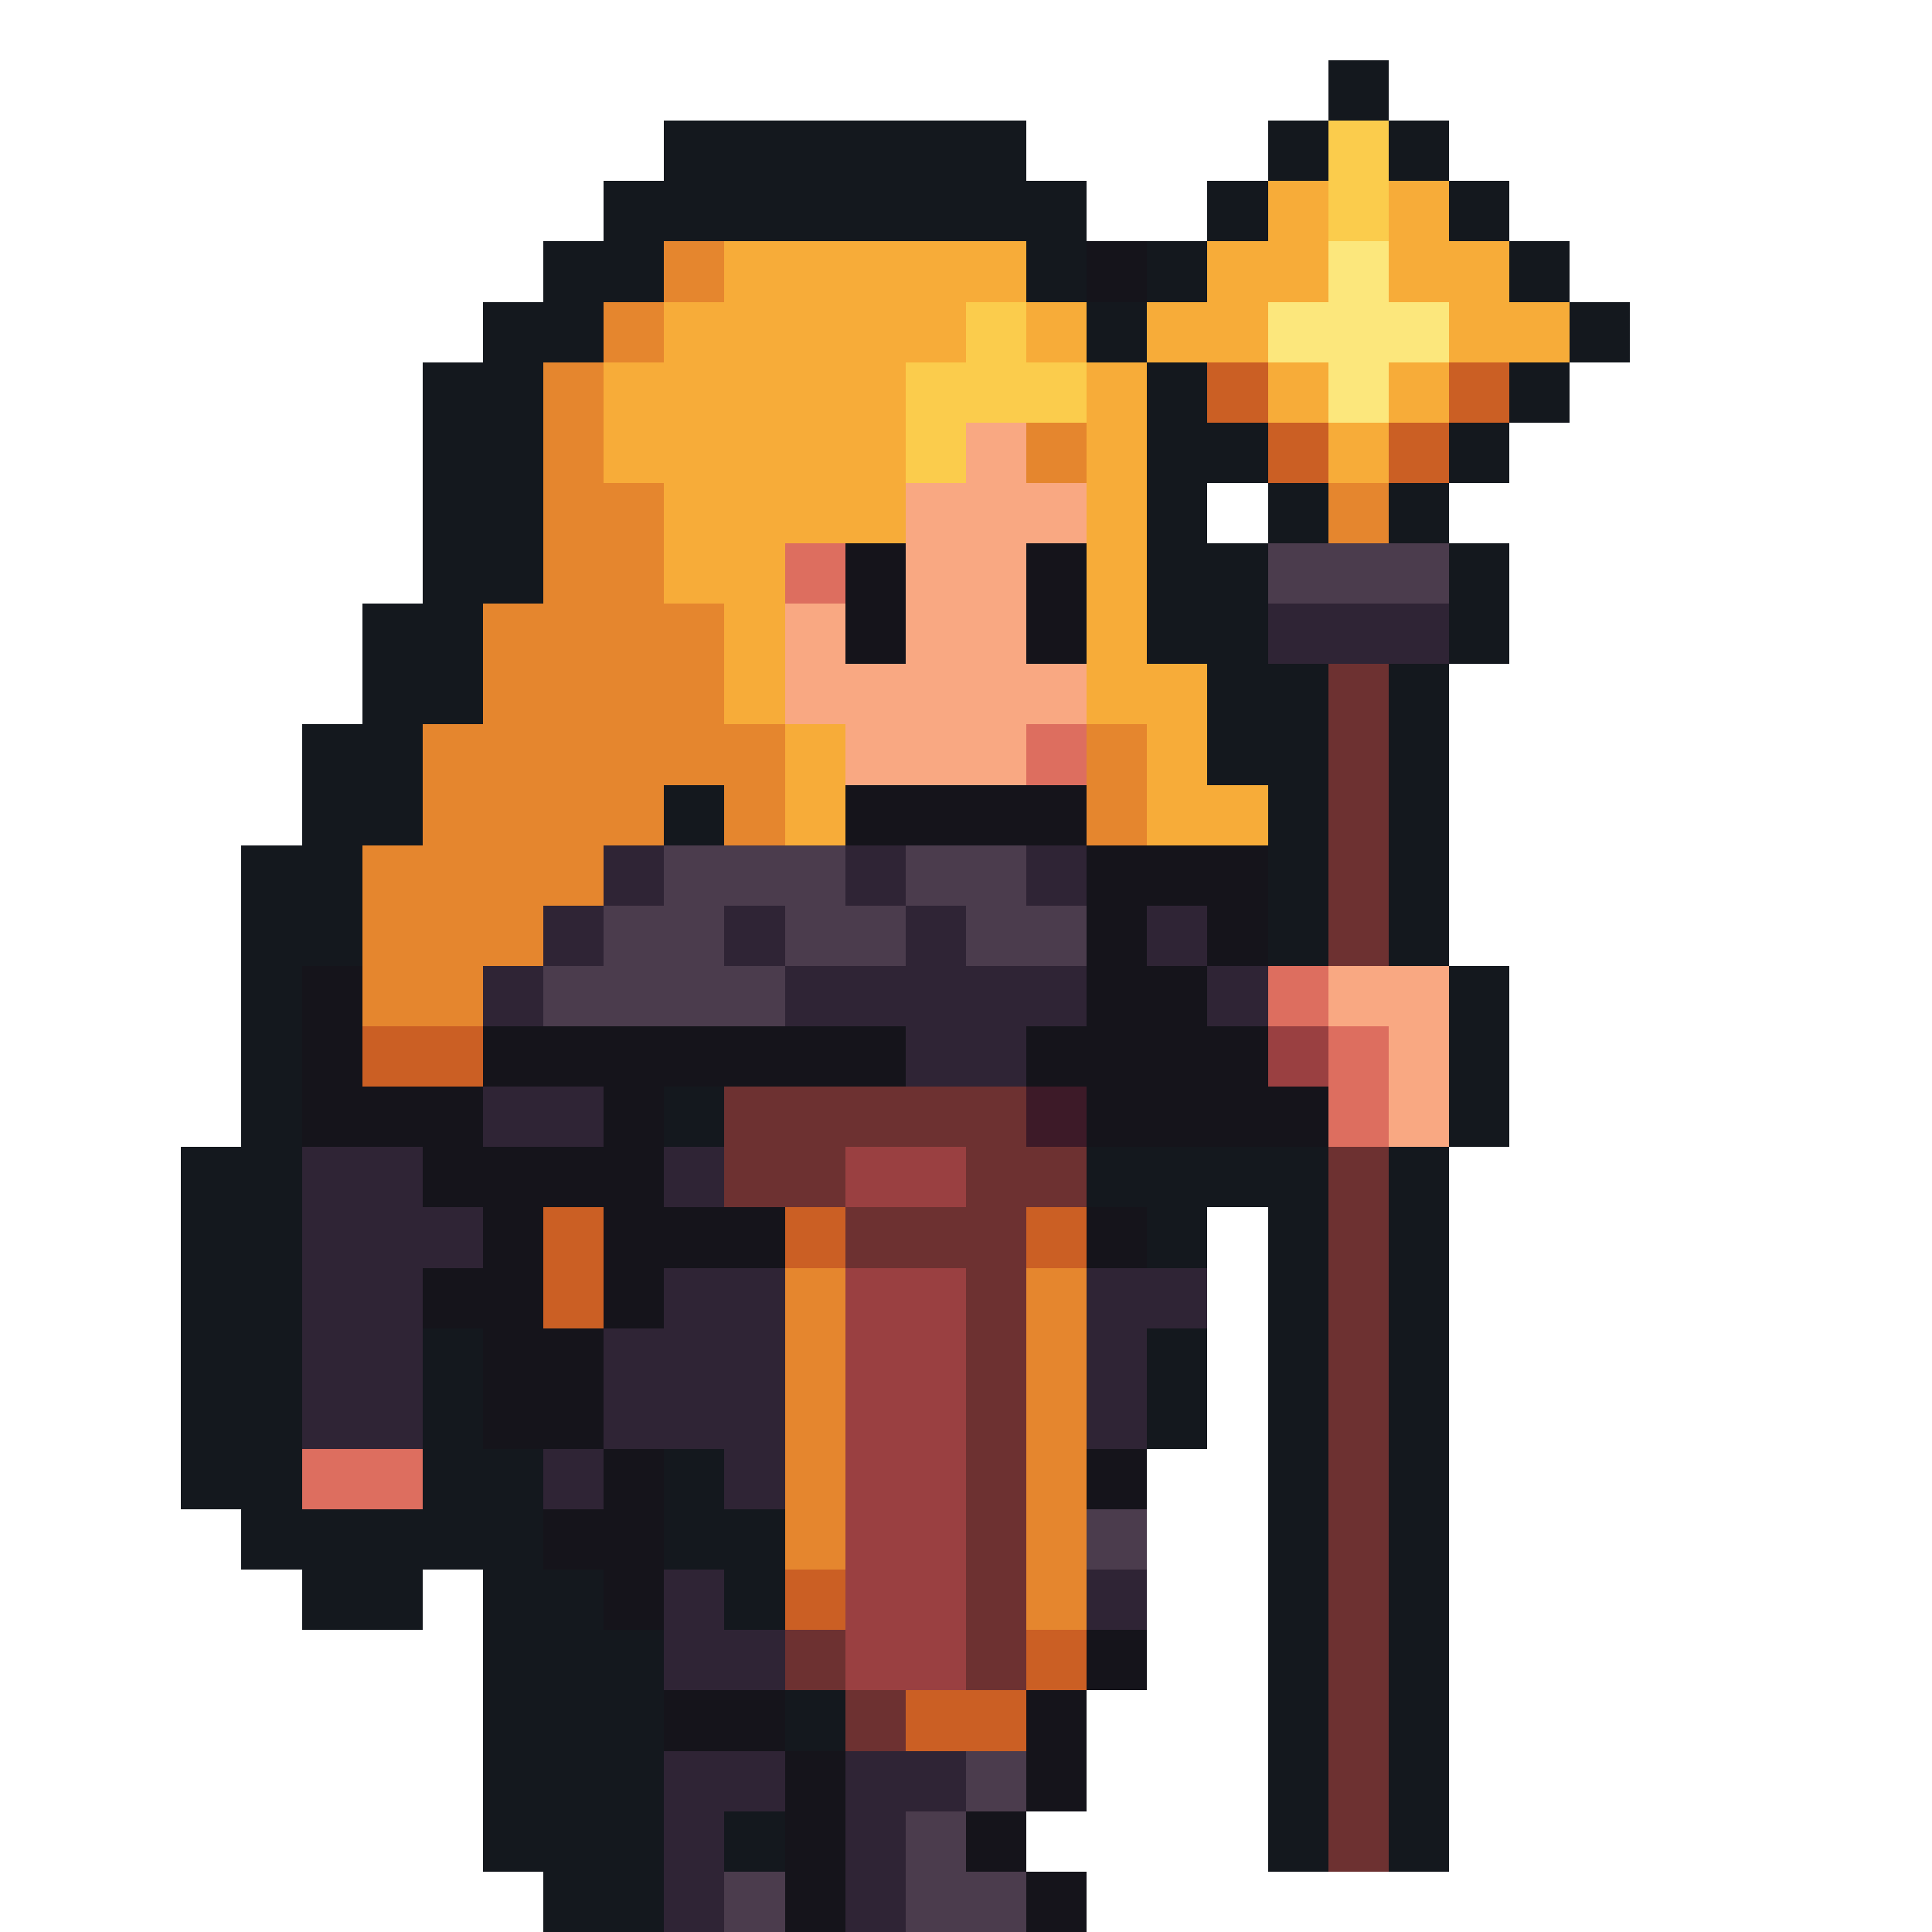
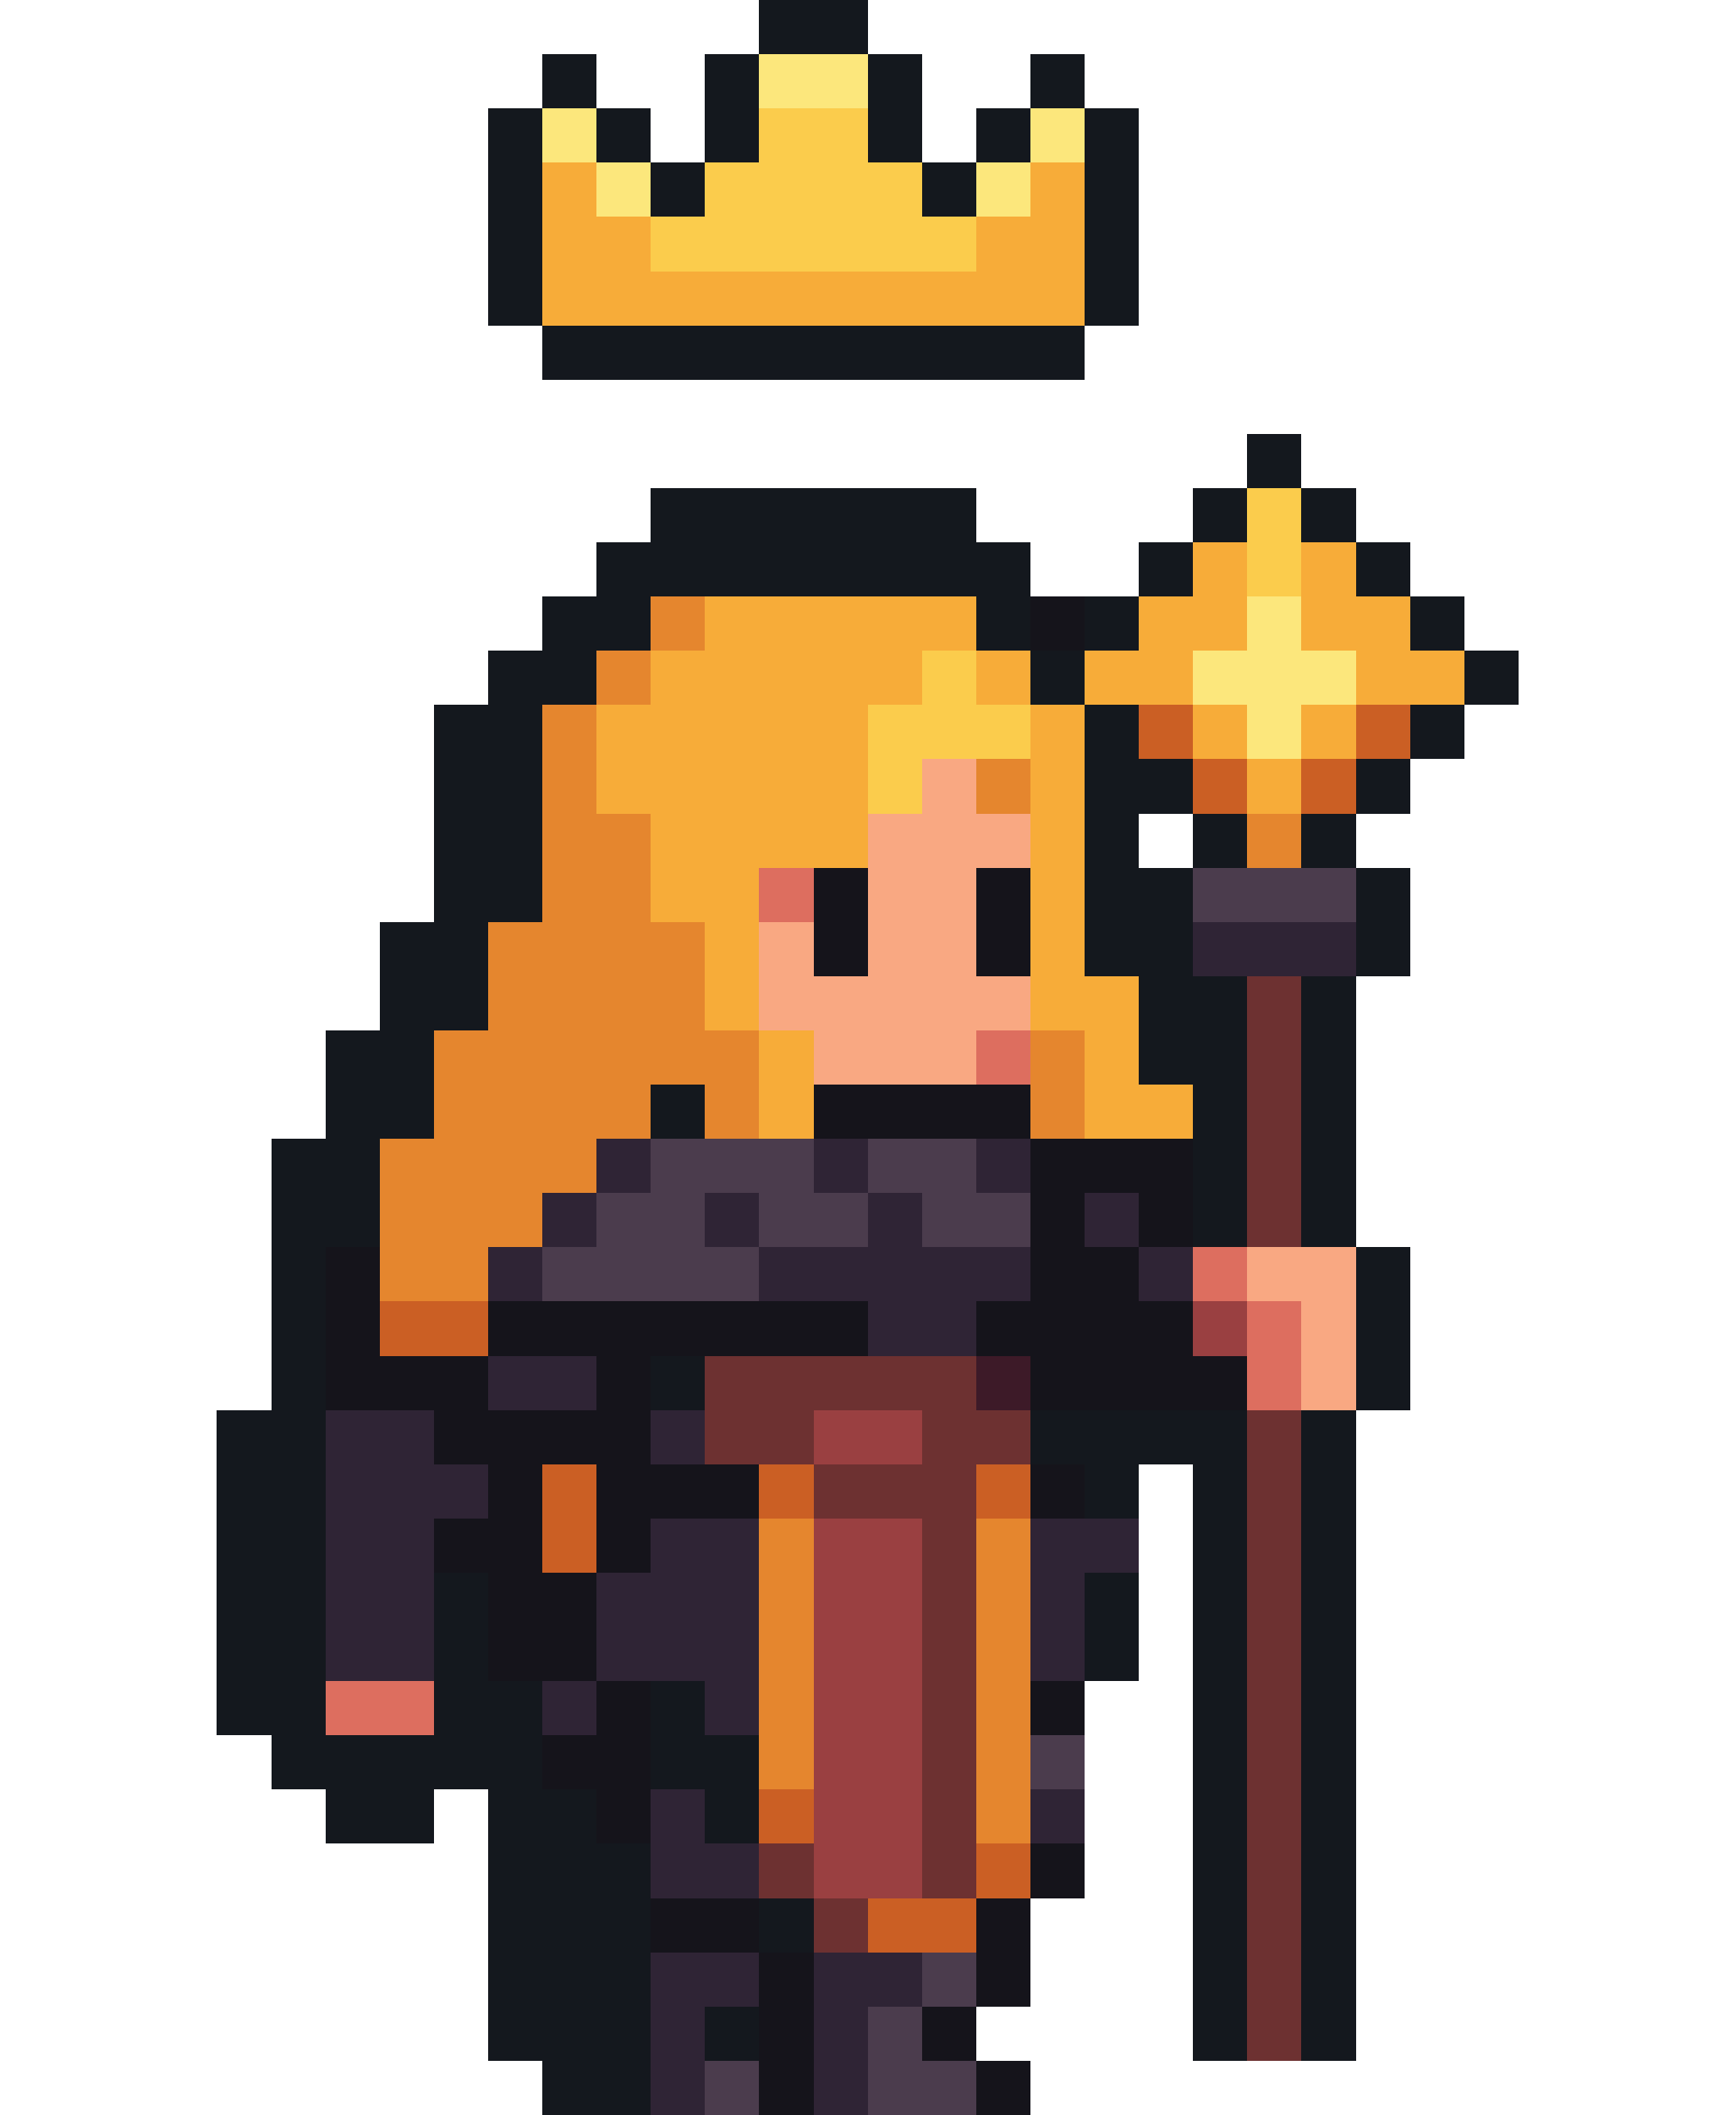
- <svg xmlns="http://www.w3.org/2000/svg" version="1.1" width="32" height="32" shape-rendering="crispEdges">
-   <rect x="22" y="1" width="1" height="1" fill="#14181E" />
-   <rect x="11" y="2" width="6" height="2" fill="#14181E" />
-   <rect x="21" y="2" width="1" height="1" fill="#14181E" />
-   <rect x="22" y="2" width="1" height="2" fill="#FBCC4C" />
-   <rect x="23" y="2" width="1" height="1" fill="#14181E" />
-   <rect x="10" y="3" width="1" height="2" fill="#14181E" />
-   <rect x="17" y="3" width="1" height="2" fill="#14181E" />
-   <rect x="20" y="3" width="1" height="1" fill="#14181E" />
-   <rect x="21" y="3" width="1" height="2" fill="#F7AC39" />
-   <rect x="23" y="3" width="1" height="2" fill="#F7AC39" />
-   <rect x="24" y="3" width="1" height="1" fill="#14181E" />
-   <rect x="9" y="4" width="1" height="2" fill="#14181E" />
-   <rect x="11" y="4" width="1" height="1" fill="#E5862E" />
-   <rect x="12" y="4" width="5" height="1" fill="#F7AC39" />
-   <rect x="18" y="4" width="1" height="1" fill="#15141B" />
-   <rect x="19" y="4" width="1" height="1" fill="#14181E" />
-   <rect x="20" y="4" width="1" height="2" fill="#F7AC39" />
-   <rect x="22" y="4" width="1" height="3" fill="#FCE77C" />
-   <rect x="24" y="4" width="1" height="2" fill="#F7AC39" />
-   <rect x="25" y="4" width="1" height="1" fill="#14181E" />
-   <rect x="8" y="5" width="1" height="5" fill="#14181E" />
-   <rect x="10" y="5" width="1" height="1" fill="#E5862E" />
-   <rect x="11" y="5" width="5" height="1" fill="#F7AC39" />
-   <rect x="16" y="5" width="1" height="2" fill="#FBCC4C" />
-   <rect x="17" y="5" width="1" height="1" fill="#F7AC39" />
-   <rect x="18" y="5" width="1" height="1" fill="#14181E" />
-   <rect x="19" y="5" width="1" height="1" fill="#F7AC39" />
-   <rect x="21" y="5" width="1" height="1" fill="#FCE77C" />
-   <rect x="23" y="5" width="1" height="1" fill="#FCE77C" />
-   <rect x="25" y="5" width="1" height="1" fill="#F7AC39" />
-   <rect x="26" y="5" width="1" height="1" fill="#14181E" />
-   <rect x="7" y="6" width="1" height="6" fill="#14181E" />
-   <rect x="9" y="6" width="1" height="9" fill="#E5862E" />
-   <rect x="10" y="6" width="5" height="2" fill="#F7AC39" />
-   <rect x="15" y="6" width="1" height="2" fill="#FBCC4C" />
-   <rect x="17" y="6" width="1" height="1" fill="#FBCC4C" />
-   <rect x="18" y="6" width="1" height="6" fill="#F7AC39" />
-   <rect x="19" y="6" width="1" height="5" fill="#14181E" />
-   <rect x="20" y="6" width="1" height="1" fill="#CB5F24" />
-   <rect x="21" y="6" width="1" height="1" fill="#F7AC39" />
-   <rect x="23" y="6" width="1" height="1" fill="#F7AC39" />
-   <rect x="24" y="6" width="1" height="1" fill="#CB5F24" />
-   <rect x="25" y="6" width="1" height="1" fill="#14181E" />
-   <rect x="16" y="7" width="1" height="6" fill="#F9A882" />
-   <rect x="17" y="7" width="1" height="1" fill="#E5862E" />
-   <rect x="20" y="7" width="1" height="1" fill="#14181E" />
-   <rect x="21" y="7" width="1" height="1" fill="#CB5F24" />
-   <rect x="22" y="7" width="1" height="1" fill="#F7AC39" />
-   <rect x="23" y="7" width="1" height="1" fill="#CB5F24" />
-   <rect x="24" y="7" width="1" height="1" fill="#14181E" />
-   <rect x="10" y="8" width="1" height="6" fill="#E5862E" />
-   <rect x="11" y="8" width="4" height="1" fill="#F7AC39" />
-   <rect x="15" y="8" width="1" height="5" fill="#F9A882" />
-   <rect x="17" y="8" width="1" height="1" fill="#F9A882" />
-   <rect x="21" y="8" width="1" height="1" fill="#14181E" />
-   <rect x="22" y="8" width="1" height="1" fill="#E5862E" />
+ <svg xmlns="http://www.w3.org/2000/svg" version="1.1" width="32" height="39" shape-rendering="crispEdges">
+   <rect x="14" y="0" width="2" height="1" fill="#14181E" />
+   <rect x="10" y="1" width="1" height="1" fill="#14181E" />
+   <rect x="13" y="1" width="1" height="2" fill="#14181E" />
+   <rect x="14" y="1" width="2" height="1" fill="#FCE77C" />
+   <rect x="16" y="1" width="1" height="2" fill="#14181E" />
+   <rect x="19" y="1" width="1" height="1" fill="#14181E" />
+   <rect x="9" y="2" width="1" height="4" fill="#14181E" />
+   <rect x="10" y="2" width="1" height="1" fill="#FCE77C" />
+   <rect x="11" y="2" width="1" height="1" fill="#14181E" />
+   <rect x="14" y="2" width="2" height="3" fill="#FBCC4C" />
+   <rect x="18" y="2" width="1" height="1" fill="#14181E" />
+   <rect x="19" y="2" width="1" height="1" fill="#FCE77C" />
+   <rect x="20" y="2" width="1" height="4" fill="#14181E" />
+   <rect x="10" y="3" width="1" height="3" fill="#F7AC39" />
+   <rect x="11" y="3" width="1" height="1" fill="#FCE77C" />
+   <rect x="12" y="3" width="1" height="1" fill="#14181E" />
+   <rect x="13" y="3" width="1" height="2" fill="#FBCC4C" />
+   <rect x="16" y="3" width="1" height="2" fill="#FBCC4C" />
+   <rect x="17" y="3" width="1" height="1" fill="#14181E" />
+   <rect x="18" y="3" width="1" height="1" fill="#FCE77C" />
+   <rect x="19" y="3" width="1" height="3" fill="#F7AC39" />
+   <rect x="11" y="4" width="1" height="2" fill="#F7AC39" />
+   <rect x="12" y="4" width="1" height="1" fill="#FBCC4C" />
+   <rect x="17" y="4" width="1" height="1" fill="#FBCC4C" />
+   <rect x="18" y="4" width="1" height="2" fill="#F7AC39" />
+   <rect x="12" y="5" width="6" height="1" fill="#F7AC39" />
+   <rect x="10" y="6" width="10" height="1" fill="#14181E" />
  <rect x="23" y="8" width="1" height="1" fill="#14181E" />
-   <rect x="11" y="9" width="2" height="1" fill="#F7AC39" />
-   <rect x="13" y="9" width="1" height="1" fill="#DD6E5F" />
-   <rect x="14" y="9" width="1" height="2" fill="#15141B" />
-   <rect x="17" y="9" width="1" height="2" fill="#15141B" />
-   <rect x="20" y="9" width="1" height="4" fill="#14181E" />
-   <rect x="21" y="9" width="3" height="1" fill="#4B3C4D" />
-   <rect x="24" y="9" width="1" height="2" fill="#14181E" />
-   <rect x="6" y="10" width="1" height="4" fill="#14181E" />
-   <rect x="8" y="10" width="1" height="6" fill="#E5862E" />
-   <rect x="11" y="10" width="1" height="3" fill="#E5862E" />
-   <rect x="12" y="10" width="1" height="2" fill="#F7AC39" />
-   <rect x="13" y="10" width="1" height="2" fill="#F9A882" />
-   <rect x="21" y="10" width="3" height="1" fill="#2F2435" />
-   <rect x="14" y="11" width="1" height="2" fill="#F9A882" />
-   <rect x="17" y="11" width="1" height="1" fill="#F9A882" />
-   <rect x="19" y="11" width="1" height="3" fill="#F7AC39" />
-   <rect x="21" y="11" width="1" height="5" fill="#14181E" />
-   <rect x="22" y="11" width="1" height="5" fill="#6D3131" />
-   <rect x="23" y="11" width="1" height="5" fill="#14181E" />
-   <rect x="5" y="12" width="1" height="4" fill="#14181E" />
-   <rect x="7" y="12" width="1" height="5" fill="#E5862E" />
-   <rect x="12" y="12" width="1" height="2" fill="#E5862E" />
-   <rect x="13" y="12" width="1" height="2" fill="#F7AC39" />
-   <rect x="17" y="12" width="1" height="1" fill="#DD6E5F" />
-   <rect x="18" y="12" width="1" height="2" fill="#E5862E" />
-   <rect x="11" y="13" width="1" height="1" fill="#14181E" />
-   <rect x="14" y="13" width="4" height="1" fill="#15141B" />
-   <rect x="20" y="13" width="1" height="1" fill="#F7AC39" />
-   <rect x="4" y="14" width="1" height="12" fill="#14181E" />
-   <rect x="6" y="14" width="1" height="3" fill="#E5862E" />
-   <rect x="10" y="14" width="1" height="1" fill="#2F2435" />
-   <rect x="11" y="14" width="3" height="1" fill="#4B3C4D" />
-   <rect x="14" y="14" width="1" height="1" fill="#2F2435" />
-   <rect x="15" y="14" width="2" height="1" fill="#4B3C4D" />
-   <rect x="17" y="14" width="1" height="1" fill="#2F2435" />
-   <rect x="18" y="14" width="3" height="1" fill="#15141B" />
-   <rect x="9" y="15" width="1" height="1" fill="#2F2435" />
-   <rect x="10" y="15" width="2" height="2" fill="#4B3C4D" />
-   <rect x="12" y="15" width="1" height="1" fill="#2F2435" />
-   <rect x="13" y="15" width="2" height="1" fill="#4B3C4D" />
-   <rect x="15" y="15" width="1" height="3" fill="#2F2435" />
-   <rect x="16" y="15" width="2" height="1" fill="#4B3C4D" />
-   <rect x="18" y="15" width="1" height="4" fill="#15141B" />
-   <rect x="19" y="15" width="1" height="1" fill="#2F2435" />
-   <rect x="20" y="15" width="1" height="1" fill="#15141B" />
-   <rect x="5" y="16" width="1" height="3" fill="#15141B" />
-   <rect x="8" y="16" width="1" height="1" fill="#2F2435" />
-   <rect x="9" y="16" width="1" height="1" fill="#4B3C4D" />
-   <rect x="12" y="16" width="1" height="1" fill="#4B3C4D" />
-   <rect x="13" y="16" width="2" height="1" fill="#2F2435" />
-   <rect x="16" y="16" width="2" height="1" fill="#2F2435" />
-   <rect x="19" y="16" width="1" height="3" fill="#15141B" />
-   <rect x="20" y="16" width="1" height="1" fill="#2F2435" />
-   <rect x="21" y="16" width="1" height="1" fill="#DD6E5F" />
-   <rect x="22" y="16" width="2" height="1" fill="#F9A882" />
-   <rect x="24" y="16" width="1" height="3" fill="#14181E" />
-   <rect x="6" y="17" width="2" height="1" fill="#CB5F24" />
-   <rect x="8" y="17" width="7" height="1" fill="#15141B" />
-   <rect x="16" y="17" width="1" height="1" fill="#2F2435" />
-   <rect x="17" y="17" width="1" height="1" fill="#15141B" />
-   <rect x="20" y="17" width="1" height="2" fill="#15141B" />
-   <rect x="21" y="17" width="1" height="1" fill="#9A4041" />
-   <rect x="22" y="17" width="1" height="2" fill="#DD6E5F" />
-   <rect x="23" y="17" width="1" height="2" fill="#F9A882" />
-   <rect x="6" y="18" width="2" height="1" fill="#15141B" />
-   <rect x="8" y="18" width="2" height="1" fill="#2F2435" />
-   <rect x="10" y="18" width="1" height="4" fill="#15141B" />
-   <rect x="11" y="18" width="1" height="1" fill="#14181E" />
-   <rect x="12" y="18" width="5" height="1" fill="#6D3131" />
-   <rect x="17" y="18" width="1" height="1" fill="#3D1A28" />
-   <rect x="21" y="18" width="1" height="1" fill="#15141B" />
-   <rect x="3" y="19" width="1" height="6" fill="#14181E" />
-   <rect x="5" y="19" width="2" height="5" fill="#2F2435" />
-   <rect x="7" y="19" width="3" height="1" fill="#15141B" />
-   <rect x="11" y="19" width="1" height="1" fill="#2F2435" />
-   <rect x="12" y="19" width="2" height="1" fill="#6D3131" />
-   <rect x="14" y="19" width="2" height="1" fill="#9A4041" />
-   <rect x="16" y="19" width="2" height="1" fill="#6D3131" />
-   <rect x="18" y="19" width="4" height="1" fill="#14181E" />
-   <rect x="22" y="19" width="1" height="12" fill="#6D3131" />
-   <rect x="23" y="19" width="1" height="12" fill="#14181E" />
-   <rect x="7" y="20" width="1" height="1" fill="#2F2435" />
-   <rect x="8" y="20" width="1" height="4" fill="#15141B" />
-   <rect x="9" y="20" width="1" height="2" fill="#CB5F24" />
-   <rect x="11" y="20" width="2" height="1" fill="#15141B" />
-   <rect x="13" y="20" width="1" height="1" fill="#CB5F24" />
-   <rect x="14" y="20" width="3" height="1" fill="#6D3131" />
-   <rect x="17" y="20" width="1" height="1" fill="#CB5F24" />
-   <rect x="18" y="20" width="1" height="1" fill="#15141B" />
-   <rect x="19" y="20" width="1" height="1" fill="#14181E" />
-   <rect x="21" y="20" width="1" height="11" fill="#14181E" />
-   <rect x="7" y="21" width="1" height="1" fill="#15141B" />
-   <rect x="11" y="21" width="2" height="3" fill="#2F2435" />
-   <rect x="13" y="21" width="1" height="5" fill="#E5862E" />
-   <rect x="14" y="21" width="2" height="7" fill="#9A4041" />
-   <rect x="16" y="21" width="1" height="7" fill="#6D3131" />
-   <rect x="17" y="21" width="1" height="6" fill="#E5862E" />
-   <rect x="18" y="21" width="2" height="1" fill="#2F2435" />
-   <rect x="7" y="22" width="1" height="4" fill="#14181E" />
-   <rect x="9" y="22" width="1" height="2" fill="#15141B" />
-   <rect x="10" y="22" width="1" height="2" fill="#2F2435" />
-   <rect x="18" y="22" width="1" height="2" fill="#2F2435" />
-   <rect x="19" y="22" width="1" height="2" fill="#14181E" />
-   <rect x="5" y="24" width="2" height="1" fill="#DD6E5F" />
-   <rect x="8" y="24" width="1" height="7" fill="#14181E" />
-   <rect x="9" y="24" width="1" height="1" fill="#2F2435" />
-   <rect x="10" y="24" width="1" height="3" fill="#15141B" />
-   <rect x="11" y="24" width="1" height="2" fill="#14181E" />
-   <rect x="12" y="24" width="1" height="1" fill="#2F2435" />
+   <rect x="12" y="9" width="6" height="2" fill="#14181E" />
+   <rect x="22" y="9" width="1" height="1" fill="#14181E" />
+   <rect x="23" y="9" width="1" height="2" fill="#FBCC4C" />
+   <rect x="24" y="9" width="1" height="1" fill="#14181E" />
+   <rect x="11" y="10" width="1" height="2" fill="#14181E" />
+   <rect x="18" y="10" width="1" height="2" fill="#14181E" />
+   <rect x="21" y="10" width="1" height="1" fill="#14181E" />
+   <rect x="22" y="10" width="1" height="2" fill="#F7AC39" />
+   <rect x="24" y="10" width="1" height="2" fill="#F7AC39" />
+   <rect x="25" y="10" width="1" height="1" fill="#14181E" />
+   <rect x="10" y="11" width="1" height="2" fill="#14181E" />
+   <rect x="12" y="11" width="1" height="1" fill="#E5862E" />
+   <rect x="13" y="11" width="5" height="1" fill="#F7AC39" />
+   <rect x="19" y="11" width="1" height="1" fill="#15141B" />
+   <rect x="20" y="11" width="1" height="1" fill="#14181E" />
+   <rect x="21" y="11" width="1" height="2" fill="#F7AC39" />
+   <rect x="23" y="11" width="1" height="3" fill="#FCE77C" />
+   <rect x="25" y="11" width="1" height="2" fill="#F7AC39" />
+   <rect x="26" y="11" width="1" height="1" fill="#14181E" />
+   <rect x="9" y="12" width="1" height="5" fill="#14181E" />
+   <rect x="11" y="12" width="1" height="1" fill="#E5862E" />
+   <rect x="12" y="12" width="5" height="1" fill="#F7AC39" />
+   <rect x="17" y="12" width="1" height="2" fill="#FBCC4C" />
+   <rect x="18" y="12" width="1" height="1" fill="#F7AC39" />
+   <rect x="19" y="12" width="1" height="1" fill="#14181E" />
+   <rect x="20" y="12" width="1" height="1" fill="#F7AC39" />
+   <rect x="22" y="12" width="1" height="1" fill="#FCE77C" />
+   <rect x="24" y="12" width="1" height="1" fill="#FCE77C" />
+   <rect x="26" y="12" width="1" height="1" fill="#F7AC39" />
+   <rect x="27" y="12" width="1" height="1" fill="#14181E" />
+   <rect x="8" y="13" width="1" height="6" fill="#14181E" />
+   <rect x="10" y="13" width="1" height="9" fill="#E5862E" />
+   <rect x="11" y="13" width="5" height="2" fill="#F7AC39" />
+   <rect x="16" y="13" width="1" height="2" fill="#FBCC4C" />
+   <rect x="18" y="13" width="1" height="1" fill="#FBCC4C" />
+   <rect x="19" y="13" width="1" height="6" fill="#F7AC39" />
+   <rect x="20" y="13" width="1" height="5" fill="#14181E" />
+   <rect x="21" y="13" width="1" height="1" fill="#CB5F24" />
+   <rect x="22" y="13" width="1" height="1" fill="#F7AC39" />
+   <rect x="24" y="13" width="1" height="1" fill="#F7AC39" />
+   <rect x="25" y="13" width="1" height="1" fill="#CB5F24" />
+   <rect x="26" y="13" width="1" height="1" fill="#14181E" />
+   <rect x="17" y="14" width="1" height="6" fill="#F9A882" />
+   <rect x="18" y="14" width="1" height="1" fill="#E5862E" />
+   <rect x="21" y="14" width="1" height="1" fill="#14181E" />
+   <rect x="22" y="14" width="1" height="1" fill="#CB5F24" />
+   <rect x="23" y="14" width="1" height="1" fill="#F7AC39" />
+   <rect x="24" y="14" width="1" height="1" fill="#CB5F24" />
+   <rect x="25" y="14" width="1" height="1" fill="#14181E" />
+   <rect x="11" y="15" width="1" height="6" fill="#E5862E" />
+   <rect x="12" y="15" width="4" height="1" fill="#F7AC39" />
+   <rect x="16" y="15" width="1" height="5" fill="#F9A882" />
+   <rect x="18" y="15" width="1" height="1" fill="#F9A882" />
+   <rect x="22" y="15" width="1" height="1" fill="#14181E" />
+   <rect x="23" y="15" width="1" height="1" fill="#E5862E" />
+   <rect x="24" y="15" width="1" height="1" fill="#14181E" />
+   <rect x="12" y="16" width="2" height="1" fill="#F7AC39" />
+   <rect x="14" y="16" width="1" height="1" fill="#DD6E5F" />
+   <rect x="15" y="16" width="1" height="2" fill="#15141B" />
+   <rect x="18" y="16" width="1" height="2" fill="#15141B" />
+   <rect x="21" y="16" width="1" height="4" fill="#14181E" />
+   <rect x="22" y="16" width="3" height="1" fill="#4B3C4D" />
+   <rect x="25" y="16" width="1" height="2" fill="#14181E" />
+   <rect x="7" y="17" width="1" height="4" fill="#14181E" />
+   <rect x="9" y="17" width="1" height="6" fill="#E5862E" />
+   <rect x="12" y="17" width="1" height="3" fill="#E5862E" />
+   <rect x="13" y="17" width="1" height="2" fill="#F7AC39" />
+   <rect x="14" y="17" width="1" height="2" fill="#F9A882" />
+   <rect x="22" y="17" width="3" height="1" fill="#2F2435" />
+   <rect x="15" y="18" width="1" height="2" fill="#F9A882" />
+   <rect x="18" y="18" width="1" height="1" fill="#F9A882" />
+   <rect x="20" y="18" width="1" height="3" fill="#F7AC39" />
+   <rect x="22" y="18" width="1" height="5" fill="#14181E" />
+   <rect x="23" y="18" width="1" height="5" fill="#6D3131" />
+   <rect x="24" y="18" width="1" height="5" fill="#14181E" />
+   <rect x="6" y="19" width="1" height="4" fill="#14181E" />
+   <rect x="8" y="19" width="1" height="5" fill="#E5862E" />
+   <rect x="13" y="19" width="1" height="2" fill="#E5862E" />
+   <rect x="14" y="19" width="1" height="2" fill="#F7AC39" />
+   <rect x="18" y="19" width="1" height="1" fill="#DD6E5F" />
+   <rect x="19" y="19" width="1" height="2" fill="#E5862E" />
+   <rect x="12" y="20" width="1" height="1" fill="#14181E" />
+   <rect x="15" y="20" width="4" height="1" fill="#15141B" />
+   <rect x="21" y="20" width="1" height="1" fill="#F7AC39" />
+   <rect x="5" y="21" width="1" height="12" fill="#14181E" />
+   <rect x="7" y="21" width="1" height="3" fill="#E5862E" />
+   <rect x="11" y="21" width="1" height="1" fill="#2F2435" />
+   <rect x="12" y="21" width="3" height="1" fill="#4B3C4D" />
+   <rect x="15" y="21" width="1" height="1" fill="#2F2435" />
+   <rect x="16" y="21" width="2" height="1" fill="#4B3C4D" />
+   <rect x="18" y="21" width="1" height="1" fill="#2F2435" />
+   <rect x="19" y="21" width="3" height="1" fill="#15141B" />
+   <rect x="10" y="22" width="1" height="1" fill="#2F2435" />
+   <rect x="11" y="22" width="2" height="2" fill="#4B3C4D" />
+   <rect x="13" y="22" width="1" height="1" fill="#2F2435" />
+   <rect x="14" y="22" width="2" height="1" fill="#4B3C4D" />
+   <rect x="16" y="22" width="1" height="3" fill="#2F2435" />
+   <rect x="17" y="22" width="2" height="1" fill="#4B3C4D" />
+   <rect x="19" y="22" width="1" height="4" fill="#15141B" />
+   <rect x="20" y="22" width="1" height="1" fill="#2F2435" />
+   <rect x="21" y="22" width="1" height="1" fill="#15141B" />
+   <rect x="6" y="23" width="1" height="3" fill="#15141B" />
+   <rect x="9" y="23" width="1" height="1" fill="#2F2435" />
+   <rect x="10" y="23" width="1" height="1" fill="#4B3C4D" />
+   <rect x="13" y="23" width="1" height="1" fill="#4B3C4D" />
+   <rect x="14" y="23" width="2" height="1" fill="#2F2435" />
+   <rect x="17" y="23" width="2" height="1" fill="#2F2435" />
+   <rect x="20" y="23" width="1" height="3" fill="#15141B" />
+   <rect x="21" y="23" width="1" height="1" fill="#2F2435" />
+   <rect x="22" y="23" width="1" height="1" fill="#DD6E5F" />
+   <rect x="23" y="23" width="2" height="1" fill="#F9A882" />
+   <rect x="25" y="23" width="1" height="3" fill="#14181E" />
+   <rect x="7" y="24" width="2" height="1" fill="#CB5F24" />
+   <rect x="9" y="24" width="7" height="1" fill="#15141B" />
+   <rect x="17" y="24" width="1" height="1" fill="#2F2435" />
  <rect x="18" y="24" width="1" height="1" fill="#15141B" />
-   <rect x="5" y="25" width="2" height="2" fill="#14181E" />
-   <rect x="9" y="25" width="1" height="1" fill="#15141B" />
-   <rect x="12" y="25" width="1" height="2" fill="#14181E" />
-   <rect x="18" y="25" width="1" height="1" fill="#4B3C4D" />
-   <rect x="9" y="26" width="1" height="6" fill="#14181E" />
-   <rect x="11" y="26" width="1" height="2" fill="#2F2435" />
-   <rect x="13" y="26" width="1" height="1" fill="#CB5F24" />
-   <rect x="18" y="26" width="1" height="1" fill="#2F2435" />
-   <rect x="10" y="27" width="1" height="5" fill="#14181E" />
-   <rect x="12" y="27" width="1" height="1" fill="#2F2435" />
-   <rect x="13" y="27" width="1" height="1" fill="#6D3131" />
-   <rect x="17" y="27" width="1" height="1" fill="#CB5F24" />
-   <rect x="18" y="27" width="1" height="1" fill="#15141B" />
-   <rect x="11" y="28" width="2" height="1" fill="#15141B" />
-   <rect x="13" y="28" width="1" height="1" fill="#14181E" />
-   <rect x="14" y="28" width="1" height="1" fill="#6D3131" />
-   <rect x="15" y="28" width="2" height="1" fill="#CB5F24" />
-   <rect x="17" y="28" width="1" height="2" fill="#15141B" />
-   <rect x="11" y="29" width="2" height="1" fill="#2F2435" />
-   <rect x="13" y="29" width="1" height="3" fill="#15141B" />
-   <rect x="14" y="29" width="2" height="1" fill="#2F2435" />
-   <rect x="16" y="29" width="1" height="1" fill="#4B3C4D" />
-   <rect x="11" y="30" width="1" height="2" fill="#2F2435" />
-   <rect x="12" y="30" width="1" height="1" fill="#14181E" />
-   <rect x="14" y="30" width="1" height="2" fill="#2F2435" />
-   <rect x="15" y="30" width="1" height="2" fill="#4B3C4D" />
-   <rect x="16" y="30" width="1" height="1" fill="#15141B" />
-   <rect x="12" y="31" width="1" height="1" fill="#4B3C4D" />
-   <rect x="16" y="31" width="1" height="1" fill="#4B3C4D" />
-   <rect x="17" y="31" width="1" height="1" fill="#15141B" />
+   <rect x="21" y="24" width="1" height="2" fill="#15141B" />
+   <rect x="22" y="24" width="1" height="1" fill="#9A4041" />
+   <rect x="23" y="24" width="1" height="2" fill="#DD6E5F" />
+   <rect x="24" y="24" width="1" height="2" fill="#F9A882" />
+   <rect x="7" y="25" width="2" height="1" fill="#15141B" />
+   <rect x="9" y="25" width="2" height="1" fill="#2F2435" />
+   <rect x="11" y="25" width="1" height="4" fill="#15141B" />
+   <rect x="12" y="25" width="1" height="1" fill="#14181E" />
+   <rect x="13" y="25" width="5" height="1" fill="#6D3131" />
+   <rect x="18" y="25" width="1" height="1" fill="#3D1A28" />
+   <rect x="22" y="25" width="1" height="1" fill="#15141B" />
+   <rect x="4" y="26" width="1" height="6" fill="#14181E" />
+   <rect x="6" y="26" width="2" height="5" fill="#2F2435" />
+   <rect x="8" y="26" width="3" height="1" fill="#15141B" />
+   <rect x="12" y="26" width="1" height="1" fill="#2F2435" />
+   <rect x="13" y="26" width="2" height="1" fill="#6D3131" />
+   <rect x="15" y="26" width="2" height="1" fill="#9A4041" />
+   <rect x="17" y="26" width="2" height="1" fill="#6D3131" />
+   <rect x="19" y="26" width="4" height="1" fill="#14181E" />
+   <rect x="23" y="26" width="1" height="12" fill="#6D3131" />
+   <rect x="24" y="26" width="1" height="12" fill="#14181E" />
+   <rect x="8" y="27" width="1" height="1" fill="#2F2435" />
+   <rect x="9" y="27" width="1" height="4" fill="#15141B" />
+   <rect x="10" y="27" width="1" height="2" fill="#CB5F24" />
+   <rect x="12" y="27" width="2" height="1" fill="#15141B" />
+   <rect x="14" y="27" width="1" height="1" fill="#CB5F24" />
+   <rect x="15" y="27" width="3" height="1" fill="#6D3131" />
+   <rect x="18" y="27" width="1" height="1" fill="#CB5F24" />
+   <rect x="19" y="27" width="1" height="1" fill="#15141B" />
+   <rect x="20" y="27" width="1" height="1" fill="#14181E" />
+   <rect x="22" y="27" width="1" height="11" fill="#14181E" />
+   <rect x="8" y="28" width="1" height="1" fill="#15141B" />
+   <rect x="12" y="28" width="2" height="3" fill="#2F2435" />
+   <rect x="14" y="28" width="1" height="5" fill="#E5862E" />
+   <rect x="15" y="28" width="2" height="7" fill="#9A4041" />
+   <rect x="17" y="28" width="1" height="7" fill="#6D3131" />
+   <rect x="18" y="28" width="1" height="6" fill="#E5862E" />
+   <rect x="19" y="28" width="2" height="1" fill="#2F2435" />
+   <rect x="8" y="29" width="1" height="4" fill="#14181E" />
+   <rect x="10" y="29" width="1" height="2" fill="#15141B" />
+   <rect x="11" y="29" width="1" height="2" fill="#2F2435" />
+   <rect x="19" y="29" width="1" height="2" fill="#2F2435" />
+   <rect x="20" y="29" width="1" height="2" fill="#14181E" />
+   <rect x="6" y="31" width="2" height="1" fill="#DD6E5F" />
+   <rect x="9" y="31" width="1" height="7" fill="#14181E" />
+   <rect x="10" y="31" width="1" height="1" fill="#2F2435" />
+   <rect x="11" y="31" width="1" height="3" fill="#15141B" />
+   <rect x="12" y="31" width="1" height="2" fill="#14181E" />
+   <rect x="13" y="31" width="1" height="1" fill="#2F2435" />
+   <rect x="19" y="31" width="1" height="1" fill="#15141B" />
+   <rect x="6" y="32" width="2" height="2" fill="#14181E" />
+   <rect x="10" y="32" width="1" height="1" fill="#15141B" />
+   <rect x="13" y="32" width="1" height="2" fill="#14181E" />
+   <rect x="19" y="32" width="1" height="1" fill="#4B3C4D" />
+   <rect x="10" y="33" width="1" height="6" fill="#14181E" />
+   <rect x="12" y="33" width="1" height="2" fill="#2F2435" />
+   <rect x="14" y="33" width="1" height="1" fill="#CB5F24" />
+   <rect x="19" y="33" width="1" height="1" fill="#2F2435" />
+   <rect x="11" y="34" width="1" height="5" fill="#14181E" />
+   <rect x="13" y="34" width="1" height="1" fill="#2F2435" />
+   <rect x="14" y="34" width="1" height="1" fill="#6D3131" />
+   <rect x="18" y="34" width="1" height="1" fill="#CB5F24" />
+   <rect x="19" y="34" width="1" height="1" fill="#15141B" />
+   <rect x="12" y="35" width="2" height="1" fill="#15141B" />
+   <rect x="14" y="35" width="1" height="1" fill="#14181E" />
+   <rect x="15" y="35" width="1" height="1" fill="#6D3131" />
+   <rect x="16" y="35" width="2" height="1" fill="#CB5F24" />
+   <rect x="18" y="35" width="1" height="2" fill="#15141B" />
+   <rect x="12" y="36" width="2" height="1" fill="#2F2435" />
+   <rect x="14" y="36" width="1" height="3" fill="#15141B" />
+   <rect x="15" y="36" width="2" height="1" fill="#2F2435" />
+   <rect x="17" y="36" width="1" height="1" fill="#4B3C4D" />
+   <rect x="12" y="37" width="1" height="2" fill="#2F2435" />
+   <rect x="13" y="37" width="1" height="1" fill="#14181E" />
+   <rect x="15" y="37" width="1" height="2" fill="#2F2435" />
+   <rect x="16" y="37" width="1" height="2" fill="#4B3C4D" />
+   <rect x="17" y="37" width="1" height="1" fill="#15141B" />
+   <rect x="13" y="38" width="1" height="1" fill="#4B3C4D" />
+   <rect x="17" y="38" width="1" height="1" fill="#4B3C4D" />
+   <rect x="18" y="38" width="1" height="1" fill="#15141B" />
</svg>
